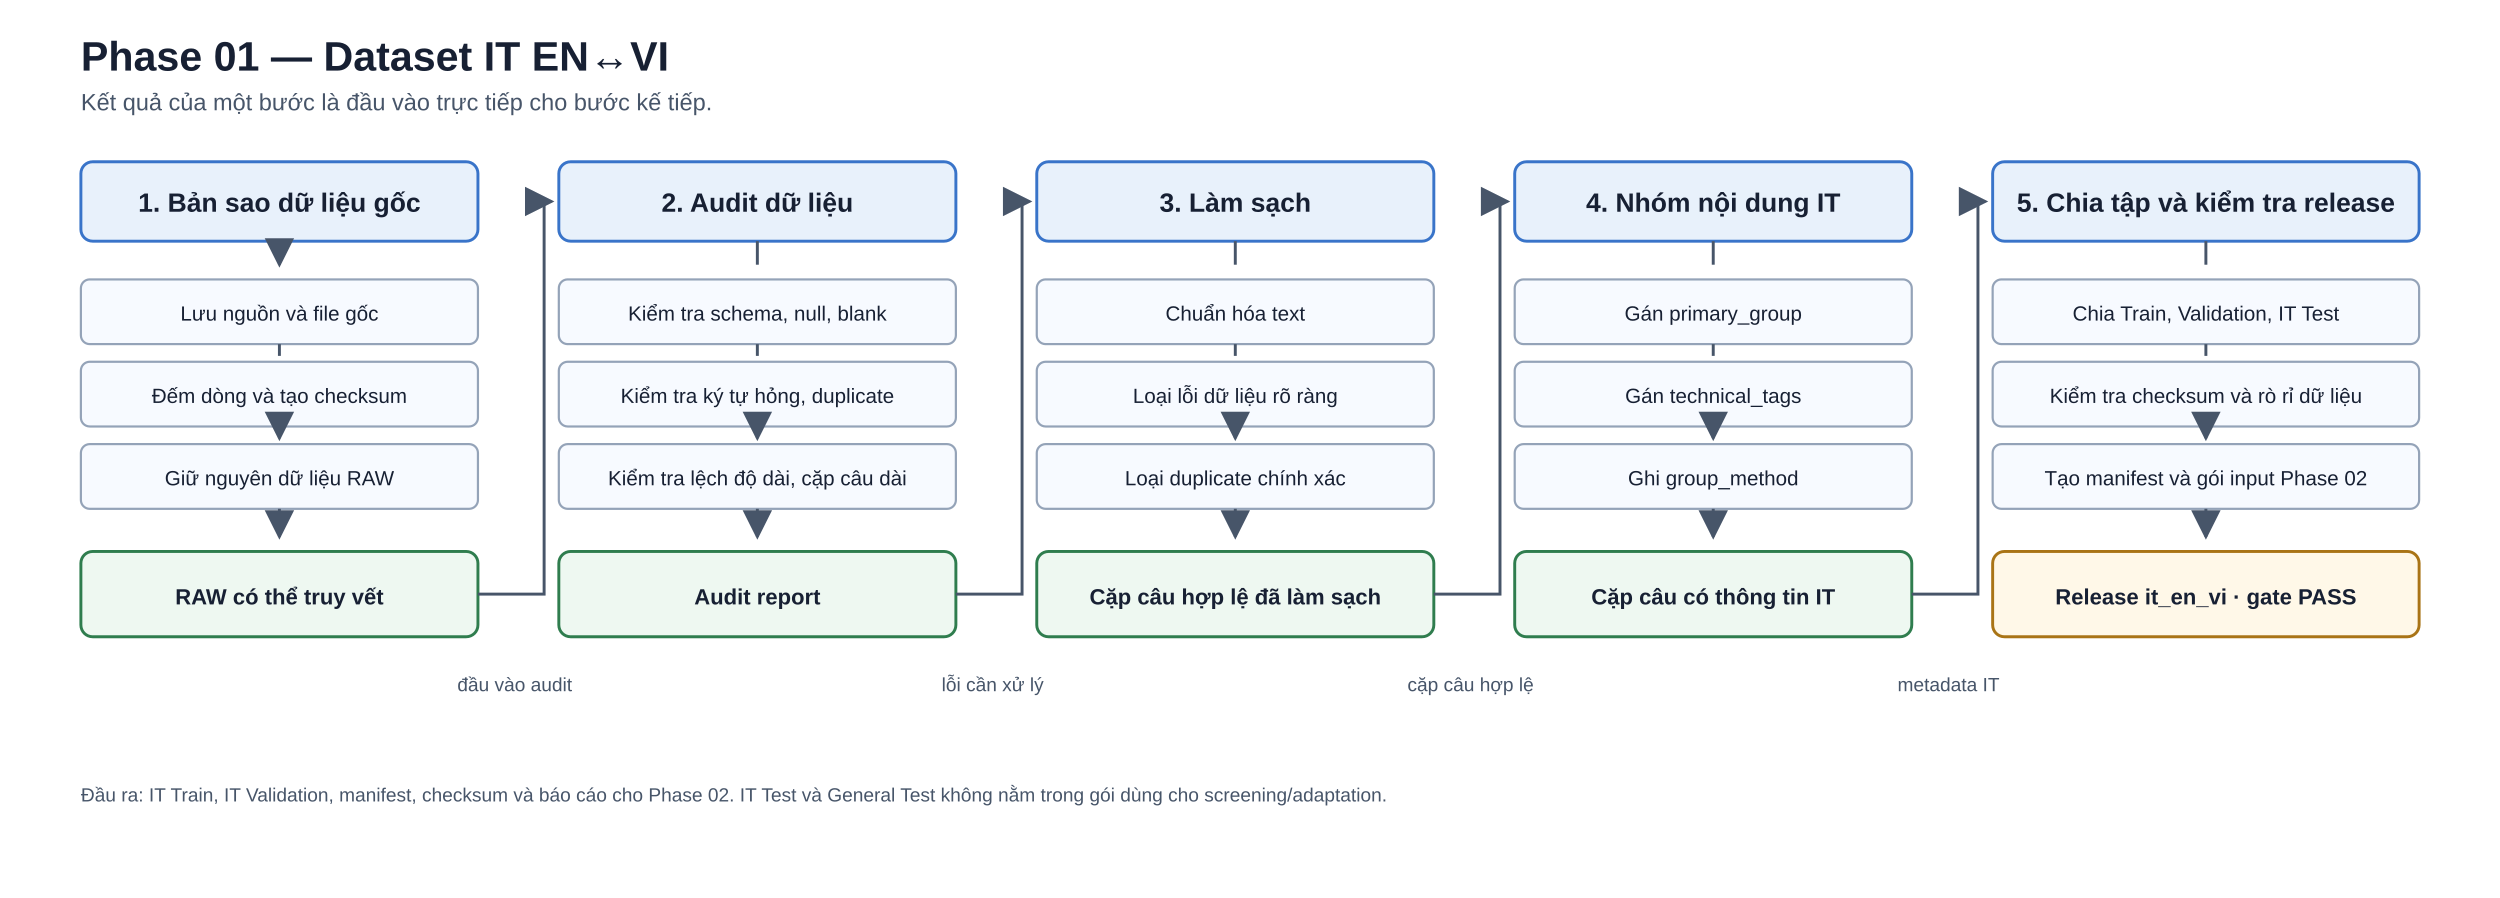
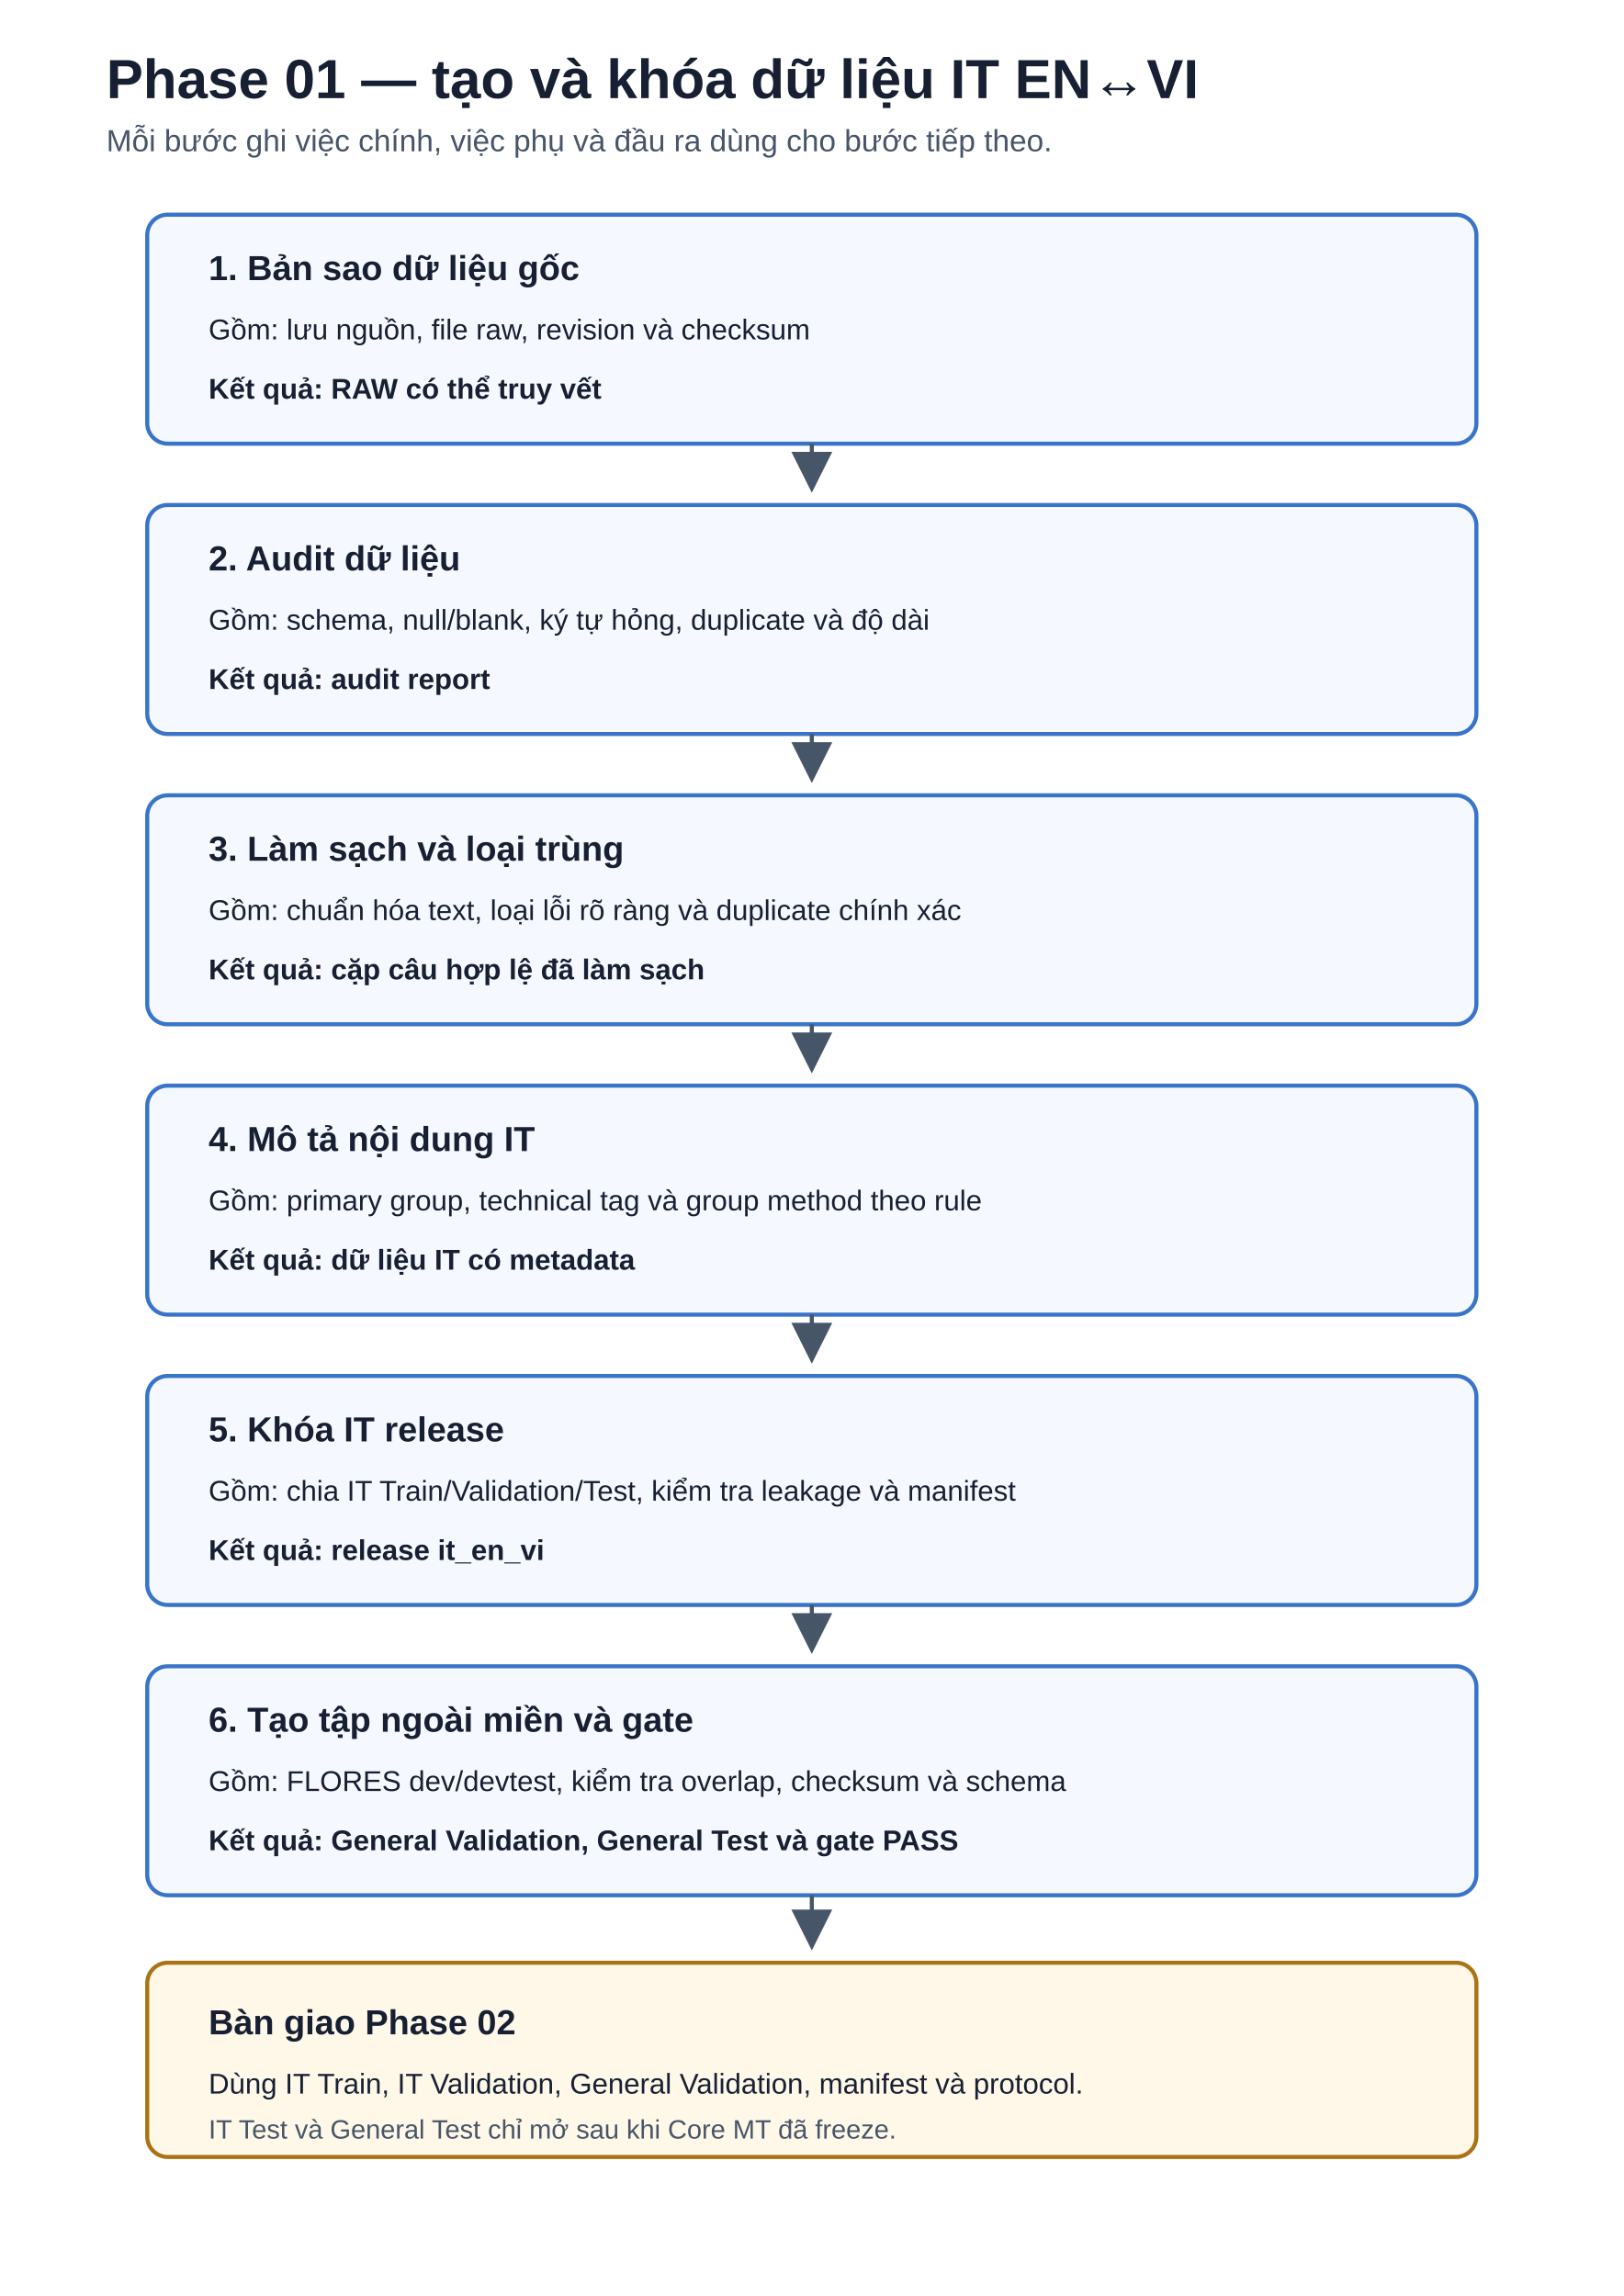
- <svg xmlns="http://www.w3.org/2000/svg" width="1700" height="610" viewBox="0 0 1700 610" role="img" aria-labelledby="title desc">
+ <svg xmlns="http://www.w3.org/2000/svg" width="794" height="1123" viewBox="0 0 794 1123" role="img" aria-labelledby="title desc">
  <defs>
-     <marker id="arrow" markerWidth="10" markerHeight="10" refX="9" refY="5" orient="auto">
-       <path d="M0 0L10 5 0 10z" fill="#475569" />
+     <marker id="arrow" markerWidth="10" markerHeight="10" refX="8" refY="5" orient="auto">
+       <path d="M0 0L10 5L0 10Z" fill="#475569" />
    </marker>
-     <style>
-       text{font-family:Arial,sans-serif;fill:#172033}.title{font-size:28px;font-weight:700}.subtitle{font-size:16px;fill:#475569}.main{font-size:18px;font-weight:700}.task{font-size:14px}.out{font-size:15px;font-weight:700}.label{font-size:13px;fill:#475569}.mainbox{fill:#e8f1fb;stroke:#3974c9;stroke-width:2}.taskbox{fill:#f7faff;stroke:#94a3b8;stroke-width:1.5}.resultbox{fill:#eef8f1;stroke:#2f7d4e;stroke-width:2}.finalbox{fill:#fff8e8;stroke:#a97416;stroke-width:2}.arrow{stroke:#475569;stroke-width:2;fill:none;marker-end:url(#arrow)}
-     </style>
+     <style>text{font-family:Arial,sans-serif;fill:#172033}.title{font-size:27px;font-weight:700}.subtitle{font-size:15px;fill:#475569}.step{font-size:17px;font-weight:700}.task{font-size:14px}.out{font-size:14px;font-weight:700}.note{font-size:13px;fill:#475569}.stepbox{fill:#f5f9ff;stroke:#3974c9;stroke-width:2}.lastbox{fill:#fff8e8;stroke:#a97416;stroke-width:2}.arrow{stroke:#475569;stroke-width:2;fill:none;marker-end:url(#arrow)}</style>
  </defs>
-   <text x="55" y="48" class="title">Phase 01 — Dataset IT EN↔VI</text>
-   <text x="55" y="75" class="subtitle">Kết quả của một bước là đầu vào trực tiếp cho bước kế tiếp.</text>
-   <rect x="55" y="110" width="270" height="54" rx="8" class="mainbox" />
-   <text x="190" y="144" text-anchor="middle" class="main">1. Bản sao dữ liệu gốc</text>
-   <rect x="55" y="190" width="270" height="44" rx="6" class="taskbox" />
-   <text x="190" y="218" text-anchor="middle" class="task">Lưu nguồn và file gốc</text>
-   <rect x="55" y="246" width="270" height="44" rx="6" class="taskbox" />
-   <text x="190" y="274" text-anchor="middle" class="task">Đếm dòng và tạo checksum</text>
-   <rect x="55" y="302" width="270" height="44" rx="6" class="taskbox" />
-   <text x="190" y="330" text-anchor="middle" class="task">Giữ nguyên dữ liệu RAW</text>
-   <path class="arrow" d="M190 164V180" />
-   <path class="arrow" d="M190 234V242M190 290V298" />
-   <rect x="55" y="375" width="270" height="58" rx="8" class="resultbox" />
-   <text x="190" y="411" text-anchor="middle" class="out">RAW có thể truy vết</text>
-   <path class="arrow" d="M190 346V365" />
-   <rect x="380" y="110" width="270" height="54" rx="8" class="mainbox" />
-   <text x="515" y="144" text-anchor="middle" class="main">2. Audit dữ liệu</text>
-   <rect x="380" y="190" width="270" height="44" rx="6" class="taskbox" />
-   <text x="515" y="218" text-anchor="middle" class="task">Kiểm tra schema, null, blank</text>
-   <rect x="380" y="246" width="270" height="44" rx="6" class="taskbox" />
-   <text x="515" y="274" text-anchor="middle" class="task">Kiểm tra ký tự hỏng, duplicate</text>
-   <rect x="380" y="302" width="270" height="44" rx="6" class="taskbox" />
-   <text x="515" y="330" text-anchor="middle" class="task">Kiểm tra lệch độ dài, cặp câu dài</text>
-   <path class="arrow" d="M515 164V180M515 234V242M515 290V298" />
-   <rect x="380" y="375" width="270" height="58" rx="8" class="resultbox" />
-   <text x="515" y="411" text-anchor="middle" class="out">Audit report</text>
-   <path class="arrow" d="M515 346V365" />
-   <rect x="705" y="110" width="270" height="54" rx="8" class="mainbox" />
-   <text x="840" y="144" text-anchor="middle" class="main">3. Làm sạch</text>
-   <rect x="705" y="190" width="270" height="44" rx="6" class="taskbox" />
-   <text x="840" y="218" text-anchor="middle" class="task">Chuẩn hóa text</text>
-   <rect x="705" y="246" width="270" height="44" rx="6" class="taskbox" />
-   <text x="840" y="274" text-anchor="middle" class="task">Loại lỗi dữ liệu rõ ràng</text>
-   <rect x="705" y="302" width="270" height="44" rx="6" class="taskbox" />
-   <text x="840" y="330" text-anchor="middle" class="task">Loại duplicate chính xác</text>
-   <path class="arrow" d="M840 164V180M840 234V242M840 290V298" />
-   <rect x="705" y="375" width="270" height="58" rx="8" class="resultbox" />
-   <text x="840" y="411" text-anchor="middle" class="out">Cặp câu hợp lệ đã làm sạch</text>
-   <path class="arrow" d="M840 346V365" />
-   <rect x="1030" y="110" width="270" height="54" rx="8" class="mainbox" />
-   <text x="1165" y="144" text-anchor="middle" class="main">4. Nhóm nội dung IT</text>
-   <rect x="1030" y="190" width="270" height="44" rx="6" class="taskbox" />
-   <text x="1165" y="218" text-anchor="middle" class="task">Gán primary_group</text>
-   <rect x="1030" y="246" width="270" height="44" rx="6" class="taskbox" />
-   <text x="1165" y="274" text-anchor="middle" class="task">Gán technical_tags</text>
-   <rect x="1030" y="302" width="270" height="44" rx="6" class="taskbox" />
-   <text x="1165" y="330" text-anchor="middle" class="task">Ghi group_method</text>
-   <path class="arrow" d="M1165 164V180M1165 234V242M1165 290V298" />
-   <rect x="1030" y="375" width="270" height="58" rx="8" class="resultbox" />
-   <text x="1165" y="411" text-anchor="middle" class="out">Cặp câu có thông tin IT</text>
-   <path class="arrow" d="M1165 346V365" />
-   <rect x="1355" y="110" width="290" height="54" rx="8" class="mainbox" />
-   <text x="1500" y="144" text-anchor="middle" class="main">5. Chia tập và kiểm tra release</text>
-   <rect x="1355" y="190" width="290" height="44" rx="6" class="taskbox" />
-   <text x="1500" y="218" text-anchor="middle" class="task">Chia Train, Validation, IT Test</text>
-   <rect x="1355" y="246" width="290" height="44" rx="6" class="taskbox" />
-   <text x="1500" y="274" text-anchor="middle" class="task">Kiểm tra checksum và rò rỉ dữ liệu</text>
-   <rect x="1355" y="302" width="290" height="44" rx="6" class="taskbox" />
-   <text x="1500" y="330" text-anchor="middle" class="task">Tạo manifest và gói input Phase 02</text>
-   <path class="arrow" d="M1500 164V180M1500 234V242M1500 290V298" />
-   <rect x="1355" y="375" width="290" height="58" rx="8" class="finalbox" />
-   <text x="1500" y="411" text-anchor="middle" class="out">Release it_en_vi · gate PASS</text>
-   <path class="arrow" d="M1500 346V365" />
-   <path class="arrow" d="M325 404H370V137H375" />
-   <path class="arrow" d="M650 404H695V137H700" />
-   <path class="arrow" d="M975 404H1020V137H1025" />
-   <path class="arrow" d="M1300 404H1345V137H1350" />
-   <text x="350" y="470" text-anchor="middle" class="label">đầu vào audit</text>
-   <text x="675" y="470" text-anchor="middle" class="label">lỗi cần xử lý</text>
-   <text x="1000" y="470" text-anchor="middle" class="label">cặp câu hợp lệ</text>
-   <text x="1325" y="470" text-anchor="middle" class="label">metadata IT</text>
-   <text x="55" y="545" class="label">Đầu ra: IT Train, IT Validation, manifest, checksum và báo cáo cho Phase 02. IT Test và General Test không nằm trong gói dùng cho screening/adaptation.</text>
+   <text x="52" y="48" class="title">Phase 01 — tạo và khóa dữ liệu IT EN↔VI</text>
+   <text x="52" y="74" class="subtitle">Mỗi bước ghi việc chính, việc phụ và đầu ra dùng cho bước tiếp theo.</text>
+   <rect x="72" y="105" width="650" height="112" rx="10" class="stepbox" />
+   <text x="102" y="137" class="step">1. Bản sao dữ liệu gốc</text>
+   <text x="102" y="166" class="task">Gồm: lưu nguồn, file raw, revision và checksum</text>
+   <text x="102" y="195" class="out">Kết quả: RAW có thể truy vết</text>
+   <path d="M397 217V237" class="arrow" />
+   <rect x="72" y="247" width="650" height="112" rx="10" class="stepbox" />
+   <text x="102" y="279" class="step">2. Audit dữ liệu</text>
+   <text x="102" y="308" class="task">Gồm: schema, null/blank, ký tự hỏng, duplicate và độ dài</text>
+   <text x="102" y="337" class="out">Kết quả: audit report</text>
+   <path d="M397 359V379" class="arrow" />
+   <rect x="72" y="389" width="650" height="112" rx="10" class="stepbox" />
+   <text x="102" y="421" class="step">3. Làm sạch và loại trùng</text>
+   <text x="102" y="450" class="task">Gồm: chuẩn hóa text, loại lỗi rõ ràng và duplicate chính xác</text>
+   <text x="102" y="479" class="out">Kết quả: cặp câu hợp lệ đã làm sạch</text>
+   <path d="M397 501V521" class="arrow" />
+   <rect x="72" y="531" width="650" height="112" rx="10" class="stepbox" />
+   <text x="102" y="563" class="step">4. Mô tả nội dung IT</text>
+   <text x="102" y="592" class="task">Gồm: primary group, technical tag và group method theo rule</text>
+   <text x="102" y="621" class="out">Kết quả: dữ liệu IT có metadata</text>
+   <path d="M397 643V663" class="arrow" />
+   <rect x="72" y="673" width="650" height="112" rx="10" class="stepbox" />
+   <text x="102" y="705" class="step">5. Khóa IT release</text>
+   <text x="102" y="734" class="task">Gồm: chia IT Train/Validation/Test, kiểm tra leakage và manifest</text>
+   <text x="102" y="763" class="out">Kết quả: release it_en_vi</text>
+   <path d="M397 785V805" class="arrow" />
+   <rect x="72" y="815" width="650" height="112" rx="10" class="stepbox" />
+   <text x="102" y="847" class="step">6. Tạo tập ngoài miền và gate</text>
+   <text x="102" y="876" class="task">Gồm: FLORES dev/devtest, kiểm tra overlap, checksum và schema</text>
+   <text x="102" y="905" class="out">Kết quả: General Validation, General Test và gate PASS</text>
+   <path d="M397 927V950" class="arrow" />
+   <rect x="72" y="960" width="650" height="95" rx="10" class="lastbox" />
+   <text x="102" y="995" class="step">Bàn giao Phase 02</text>
+   <text x="102" y="1024" class="task">Dùng IT Train, IT Validation, General Validation, manifest và protocol.</text>
+   <text x="102" y="1046" class="note">IT Test và General Test chỉ mở sau khi Core MT đã freeze.</text>
</svg>
